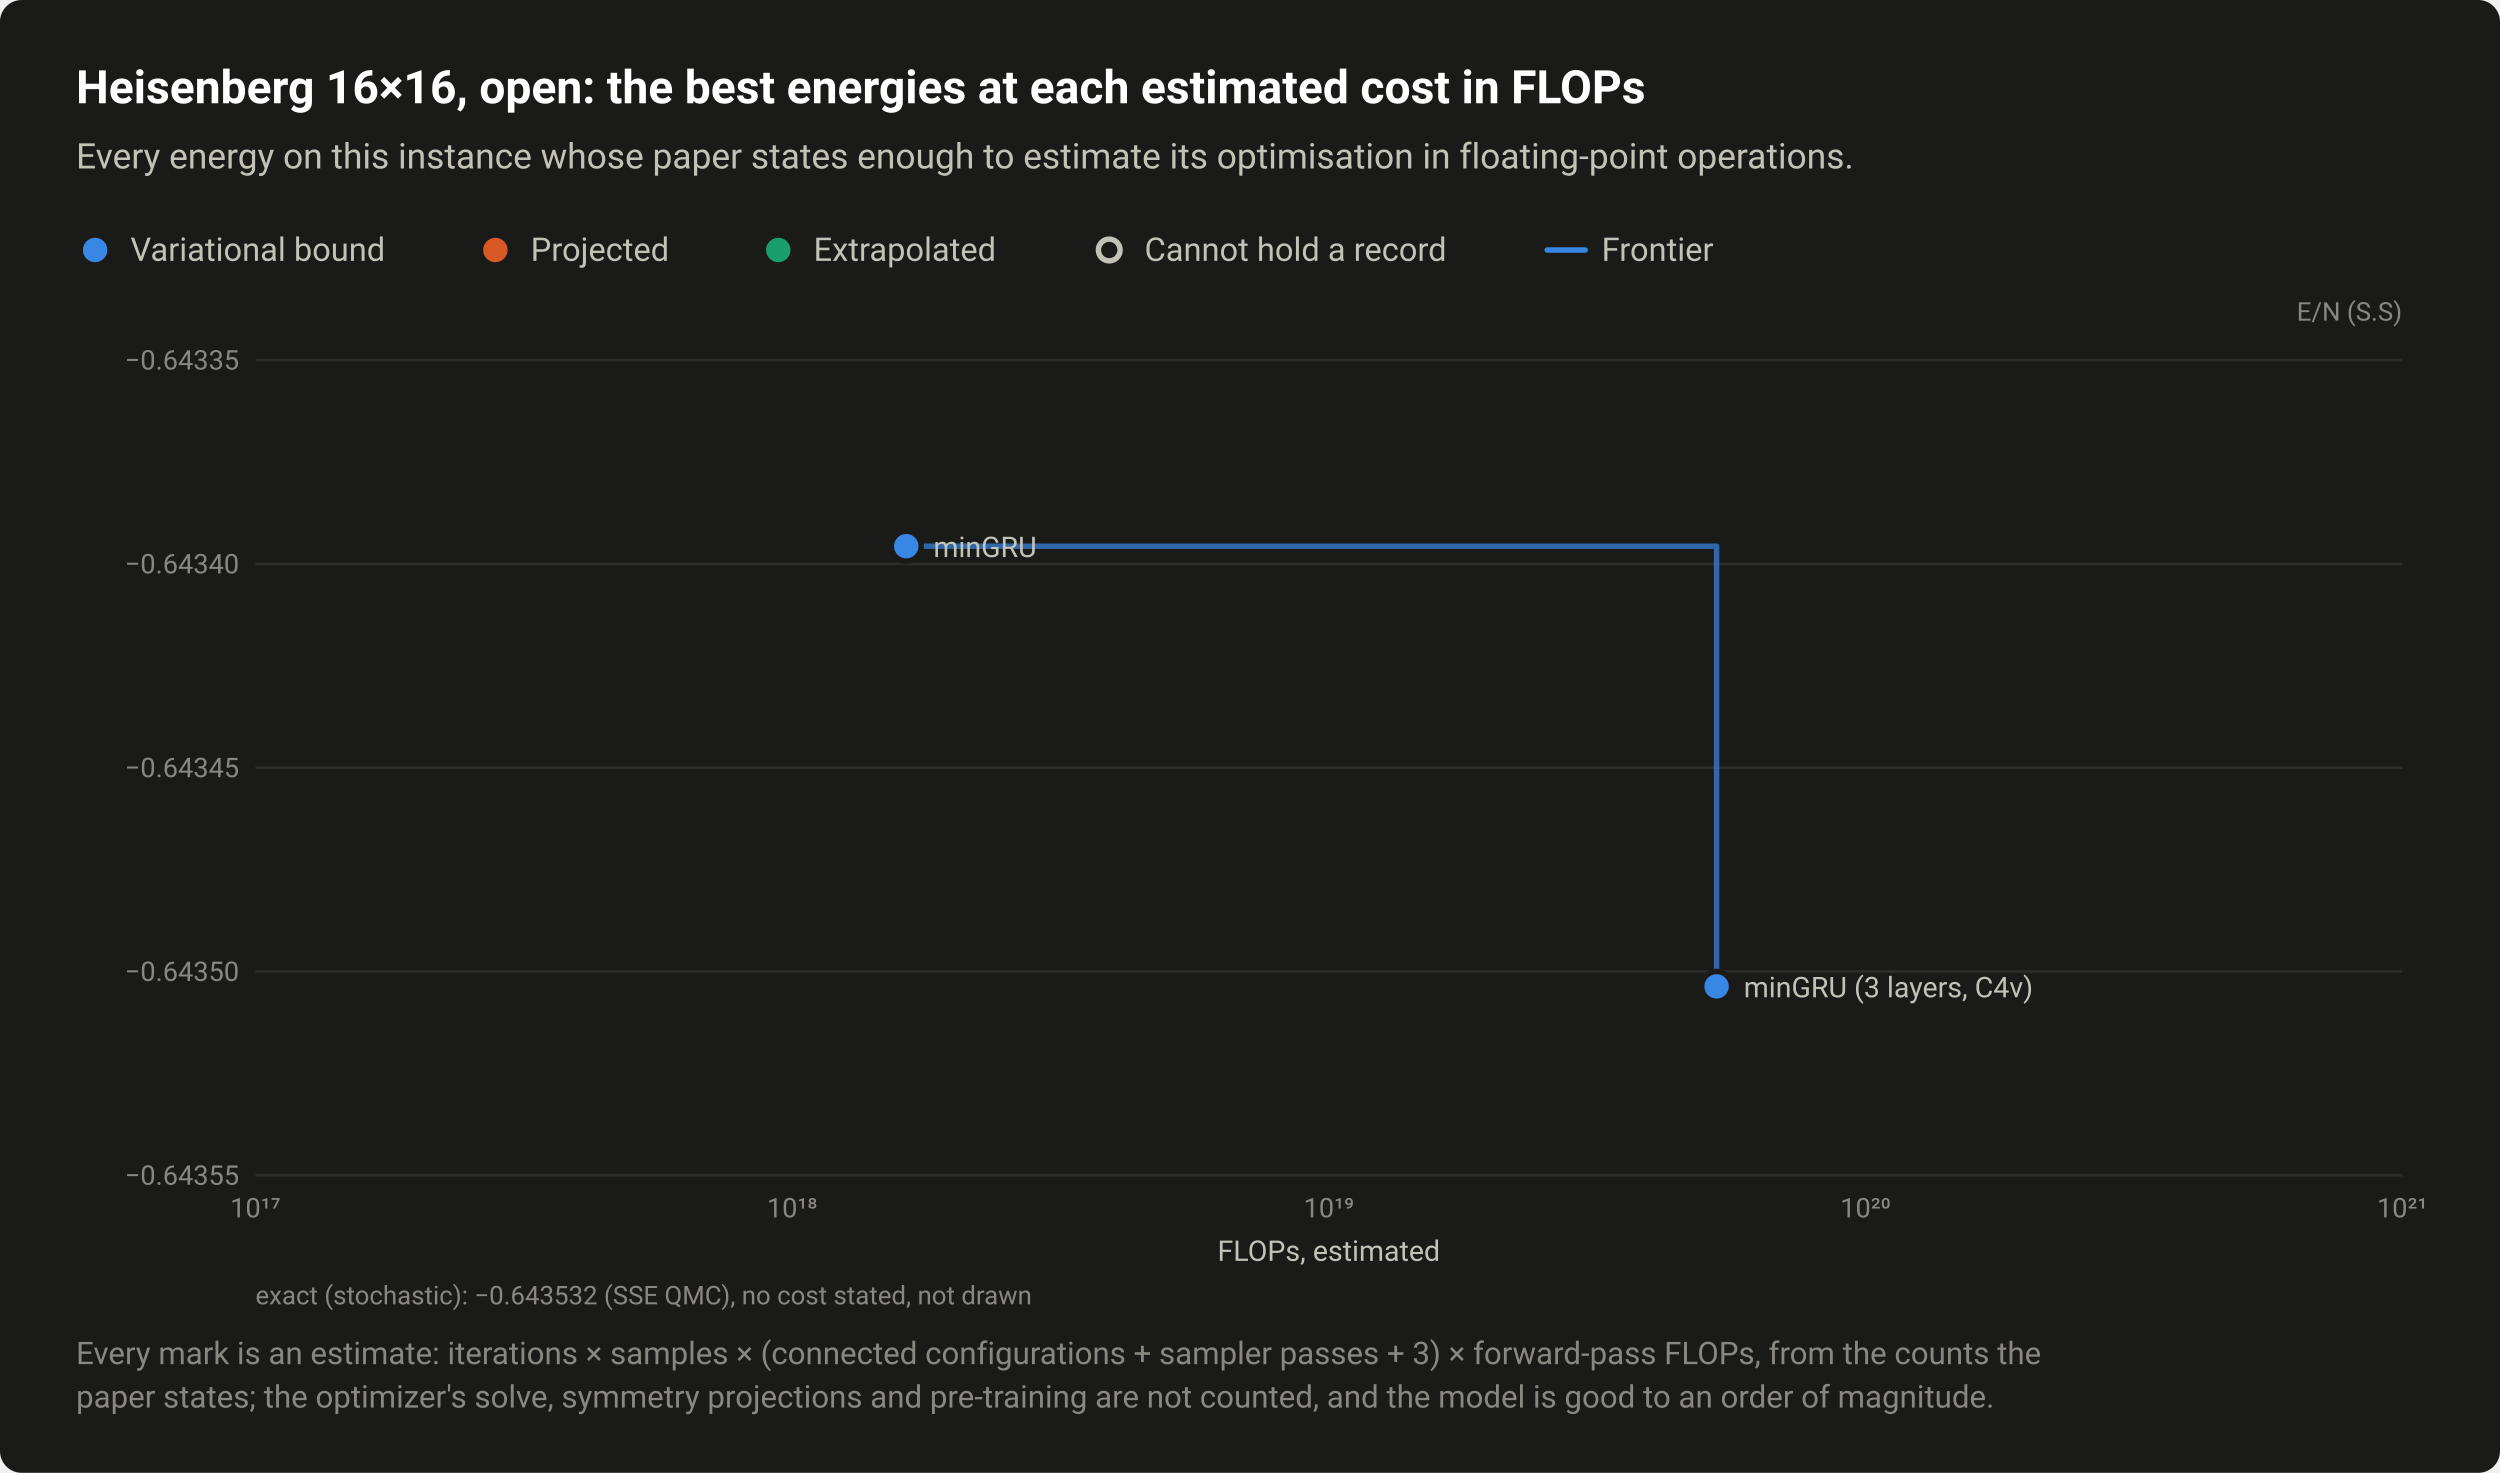
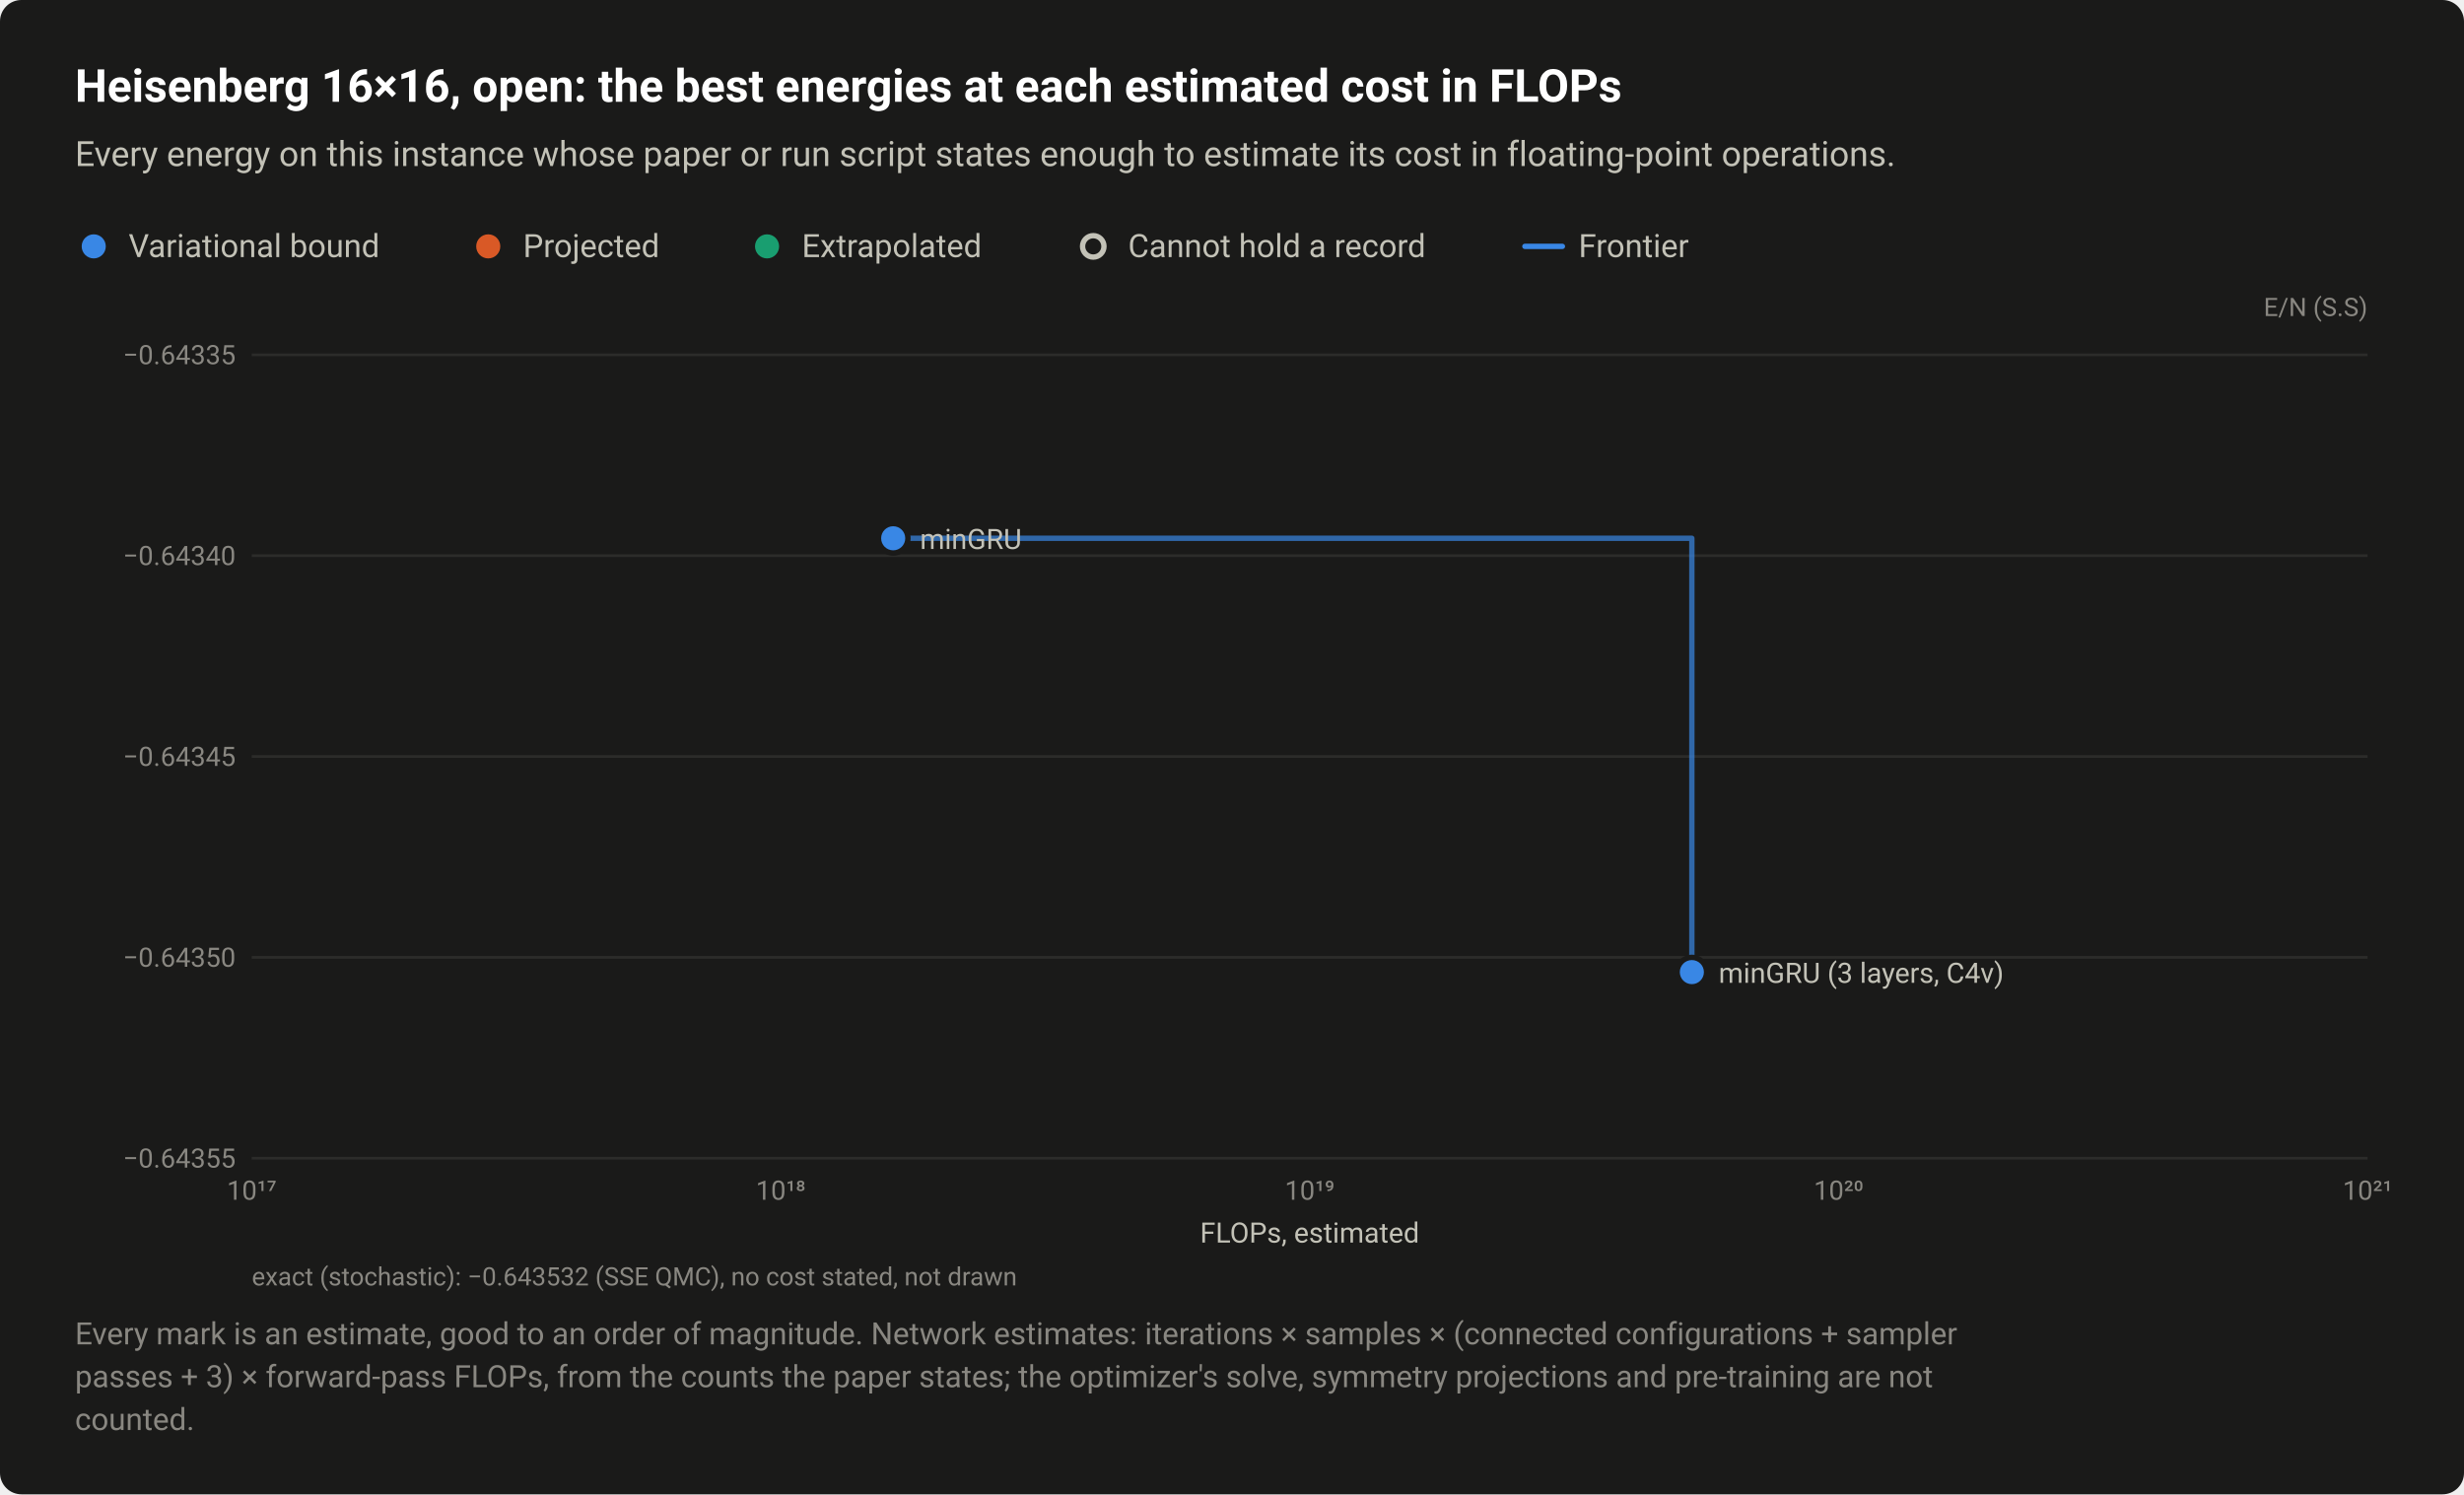
- <svg xmlns="http://www.w3.org/2000/svg" width="920" height="542" viewBox="0 0 920 542" role="img" aria-labelledby="title desc">
+ <svg xmlns="http://www.w3.org/2000/svg" width="920" height="558" viewBox="0 0 920 558" role="img" aria-labelledby="title desc">
  <style>text{font-family:system-ui,-apple-system,"Segoe UI",Roboto,"Helvetica Neue",Arial,sans-serif}</style>
-   <rect width="920" height="542" rx="8" fill="#1a1a19" />
+   <rect width="920" height="558" rx="8" fill="#1a1a19" />
  <text x="28" y="38" font-size="17" fill="#ffffff" font-weight="600">Heisenberg 16×16, open: the best energies at each estimated cost in FLOPs</text>
-   <text x="28" y="62" font-size="13" fill="#c3c2b7">Every energy on this instance whose paper states enough to estimate its optimisation in floating-point operations.</text>
+   <text x="28" y="62" font-size="13" fill="#c3c2b7">Every energy on this instance whose paper or run script states enough to estimate its cost in floating-point operations.</text>
  <circle cx="35" cy="92" r="6.5" fill="#1a1a19" />
  <circle cx="35" cy="92" r="4.5" fill="#3987e5" />
  <text x="48" y="96" font-size="12" fill="#c3c2b7">Variational bound</text>
  <circle cx="182.3" cy="92" r="6.5" fill="#1a1a19" />
  <circle cx="182.3" cy="92" r="4.5" fill="#d95926" />
  <text x="195.3" y="96" font-size="12" fill="#c3c2b7">Projected</text>
  <circle cx="286.4" cy="92" r="6.5" fill="#1a1a19" />
  <circle cx="286.4" cy="92" r="4.5" fill="#199e70" />
  <text x="299.4" y="96" font-size="12" fill="#c3c2b7">Extrapolated</text>
  <circle cx="408.2" cy="92" r="6.5" fill="#1a1a19" />
  <circle cx="408.2" cy="92" r="4" fill="#1a1a19" stroke="#c3c2b7" stroke-width="2" />
  <text x="421.2" y="96" font-size="12" fill="#c3c2b7">Cannot hold a record</text>
  <path d="M569.36 92H583.36" stroke="#3987e5" stroke-width="2" stroke-linecap="round" />
  <text x="589.4" y="96" font-size="12" fill="#c3c2b7">Frontier</text>
  <text x="884" y="118" font-size="9.5" fill="#898781" text-anchor="end">E/N (S.S)</text>
  <path d="M94 432.5H884" stroke="#2c2c2a" stroke-width="1" />
  <text x="88" y="436" font-size="10" fill="#898781" text-anchor="end" style="font-variant-numeric:tabular-nums">−0.64355</text>
  <path d="M94 357.5H884" stroke="#2c2c2a" stroke-width="1" />
  <text x="88" y="361" font-size="10" fill="#898781" text-anchor="end" style="font-variant-numeric:tabular-nums">−0.64350</text>
  <path d="M94 282.5H884" stroke="#2c2c2a" stroke-width="1" />
  <text x="88" y="286" font-size="10" fill="#898781" text-anchor="end" style="font-variant-numeric:tabular-nums">−0.64345</text>
  <path d="M94 207.5H884" stroke="#2c2c2a" stroke-width="1" />
  <text x="88" y="211" font-size="10" fill="#898781" text-anchor="end" style="font-variant-numeric:tabular-nums">−0.64340</text>
  <path d="M94 132.5H884" stroke="#2c2c2a" stroke-width="1" />
  <text x="88" y="136" font-size="10" fill="#898781" text-anchor="end" style="font-variant-numeric:tabular-nums">−0.64335</text>
  <text x="94" y="448" font-size="10" fill="#898781" text-anchor="middle" style="font-variant-numeric:tabular-nums">10¹⁷</text>
  <text x="291.5" y="448" font-size="10" fill="#898781" text-anchor="middle" style="font-variant-numeric:tabular-nums">10¹⁸</text>
  <text x="489" y="448" font-size="10" fill="#898781" text-anchor="middle" style="font-variant-numeric:tabular-nums">10¹⁹</text>
  <text x="686.5" y="448" font-size="10" fill="#898781" text-anchor="middle" style="font-variant-numeric:tabular-nums">10²⁰</text>
  <text x="884" y="448" font-size="10" fill="#898781" text-anchor="middle" style="font-variant-numeric:tabular-nums">10²¹</text>
  <path d="M333.5 201H631.7V363" fill="none" stroke="#3987e5" stroke-width="2" stroke-linejoin="round" stroke-linecap="round" opacity="0.7" />
  <a class="pt" href="/instances/#r-Heisenberg_square_256_O-a2a6d206">
    <circle cx="631.7" cy="363" r="6.5" fill="#1a1a19" />
    <circle cx="631.7" cy="363" r="4.5" fill="#3987e5" />
  </a>
  <a class="pt" href="/instances/#r-Heisenberg_square_256_O-20c03fb9">
    <circle cx="333.5" cy="201" r="6.5" fill="#1a1a19" />
    <circle cx="333.5" cy="201" r="4.5" fill="#3987e5" />
  </a>
  <text x="343.5" y="205" font-size="10.5" fill="#c3c2b7" text-anchor="start">minGRU</text>
  <text x="641.7" y="367" font-size="10.5" fill="#c3c2b7" text-anchor="start">minGRU (3 layers, C4v)</text>
  <text x="489" y="464" font-size="10.5" fill="#c3c2b7" text-anchor="middle">FLOPs, estimated</text>
  <text x="94" y="480" font-size="9.5" fill="#898781">exact (stochastic): −0.643532 (SSE QMC), no cost stated, not drawn</text>
-   <text x="28" y="502" font-size="11.5" fill="#898781">Every mark is an estimate: iterations × samples × (connected configurations + sampler passes + 3) × forward-pass FLOPs, from the counts the</text>
-   <text x="28" y="518" font-size="11.5" fill="#898781">paper states; the optimizer's solve, symmetry projections and pre-training are not counted, and the model is good to an order of magnitude.</text>
+   <text x="28" y="502" font-size="11.5" fill="#898781">Every mark is an estimate, good to an order of magnitude. Network estimates: iterations × samples × (connected configurations + sampler</text>
+   <text x="28" y="518" font-size="11.5" fill="#898781">passes + 3) × forward-pass FLOPs, from the counts the paper states; the optimizer's solve, symmetry projections and pre-training are not</text>
+   <text x="28" y="534" font-size="11.5" fill="#898781">counted.</text>
</svg>
